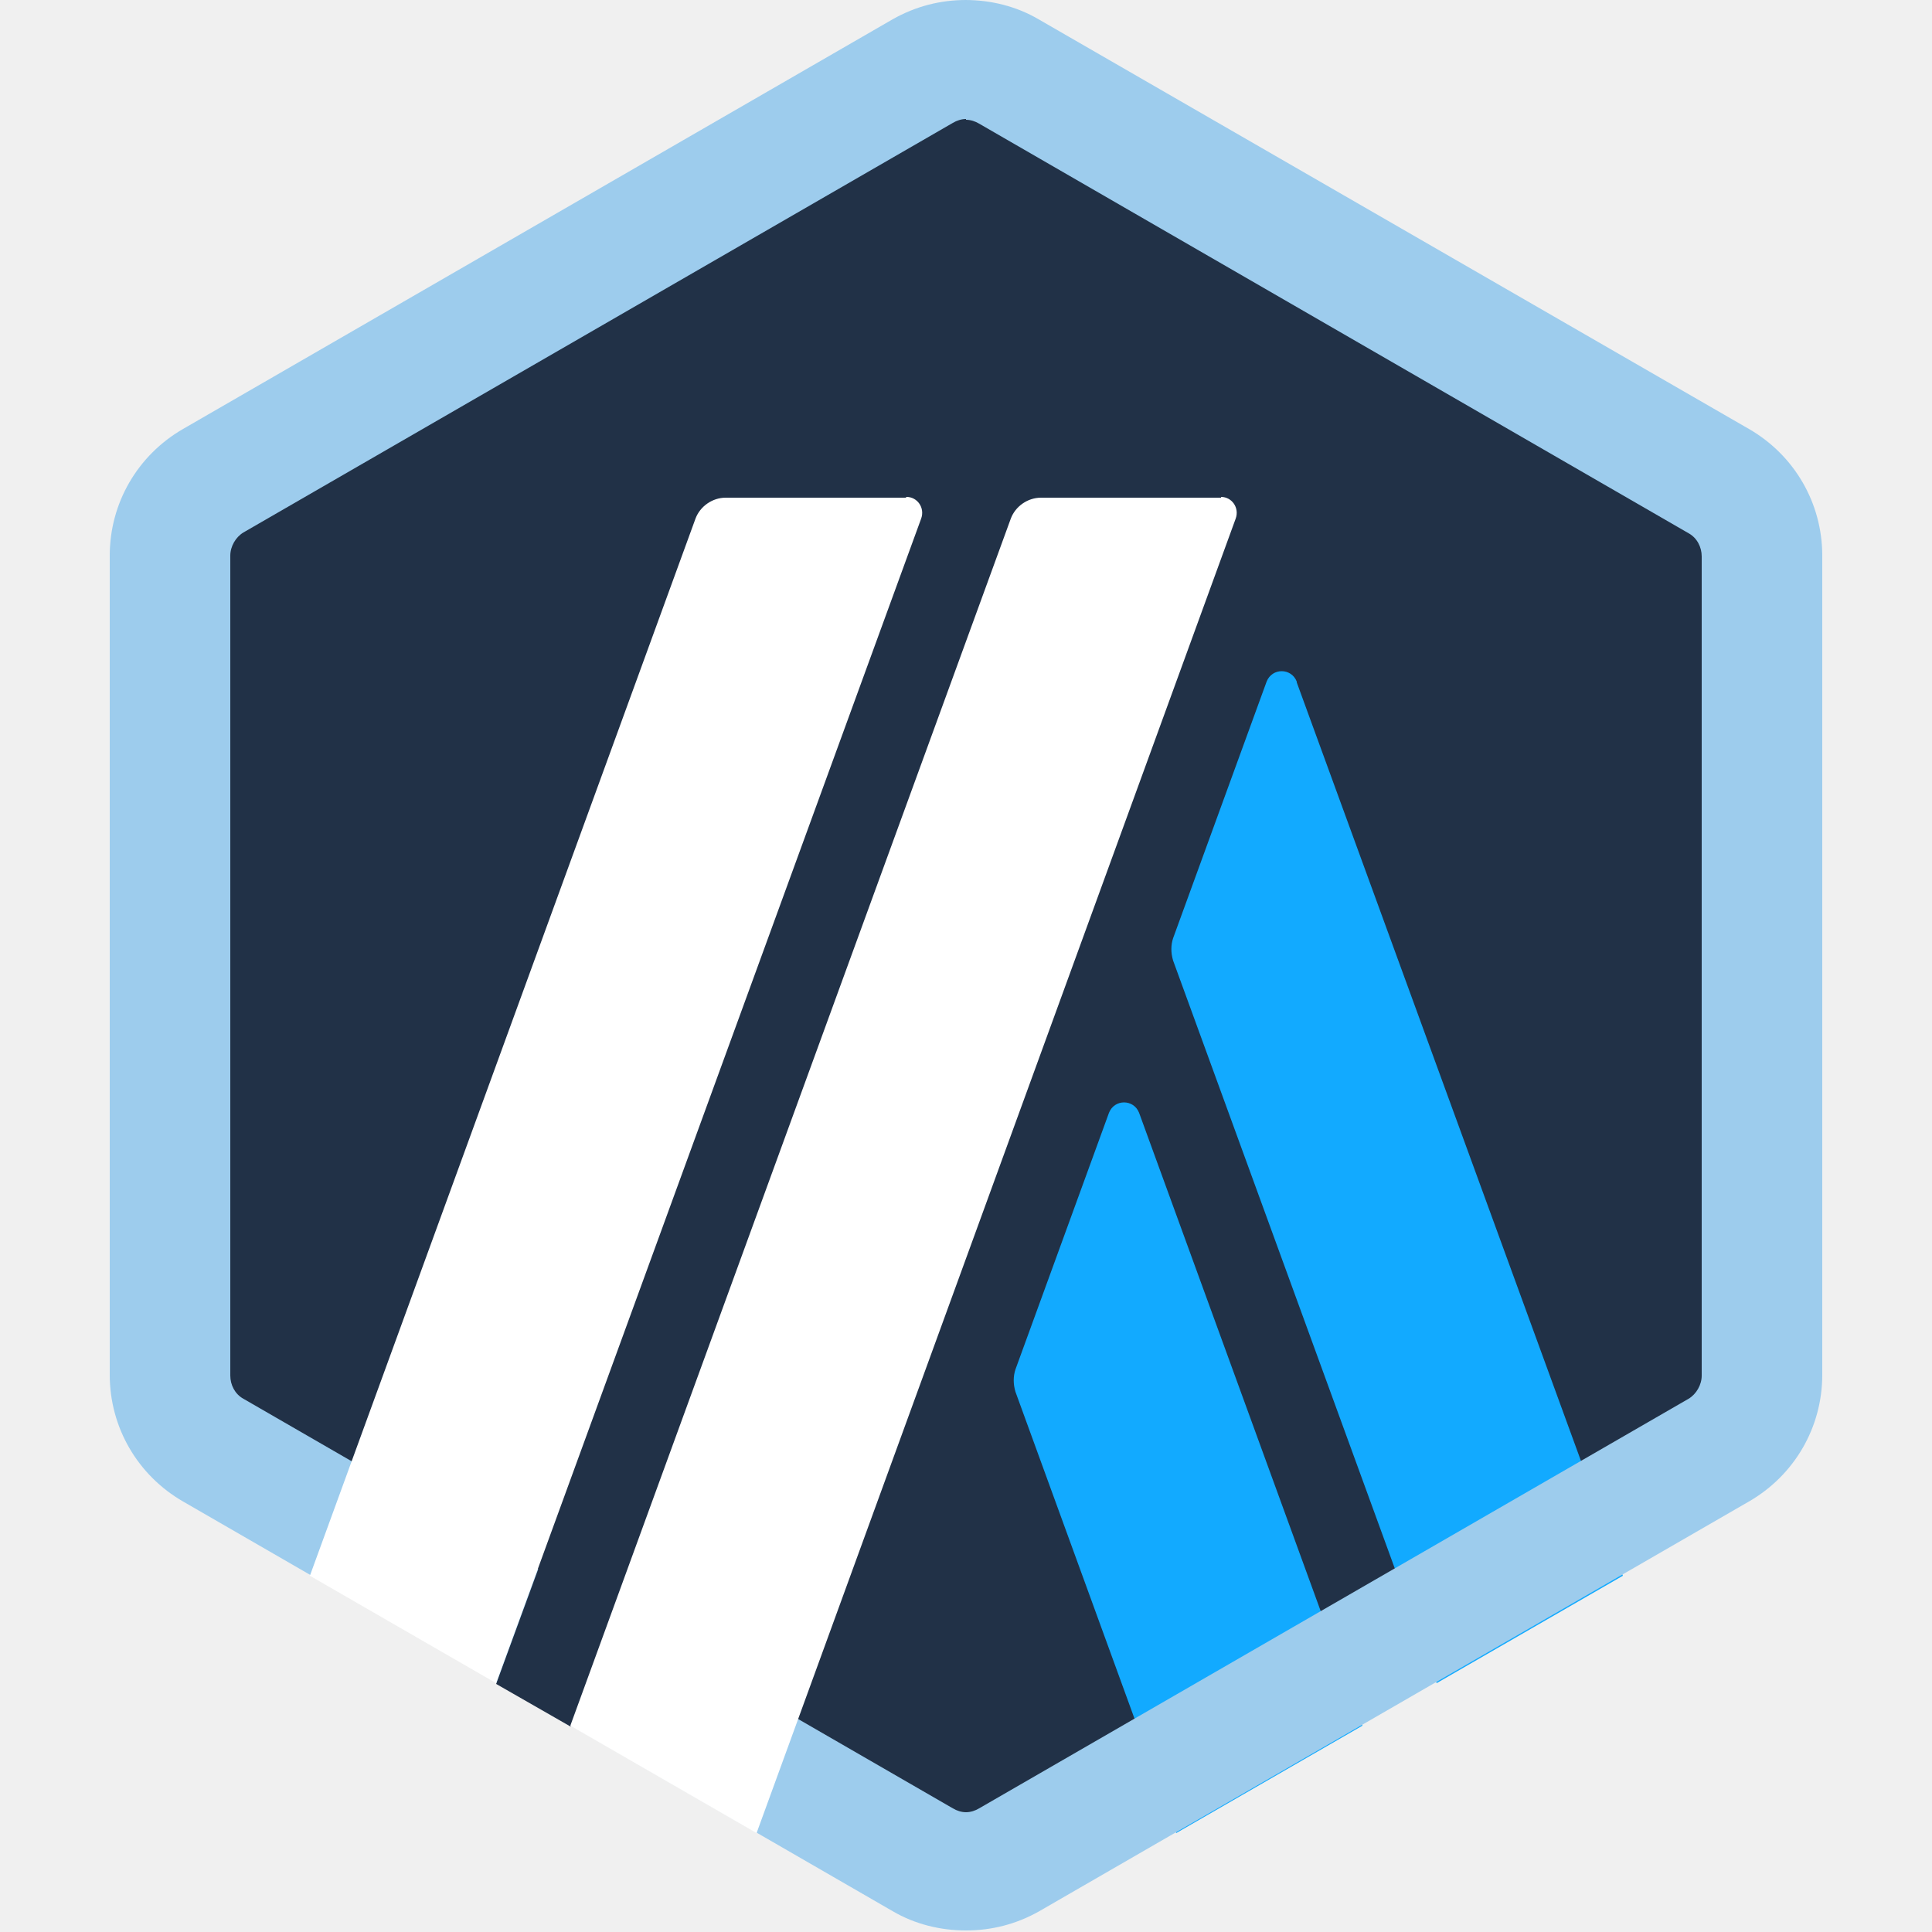
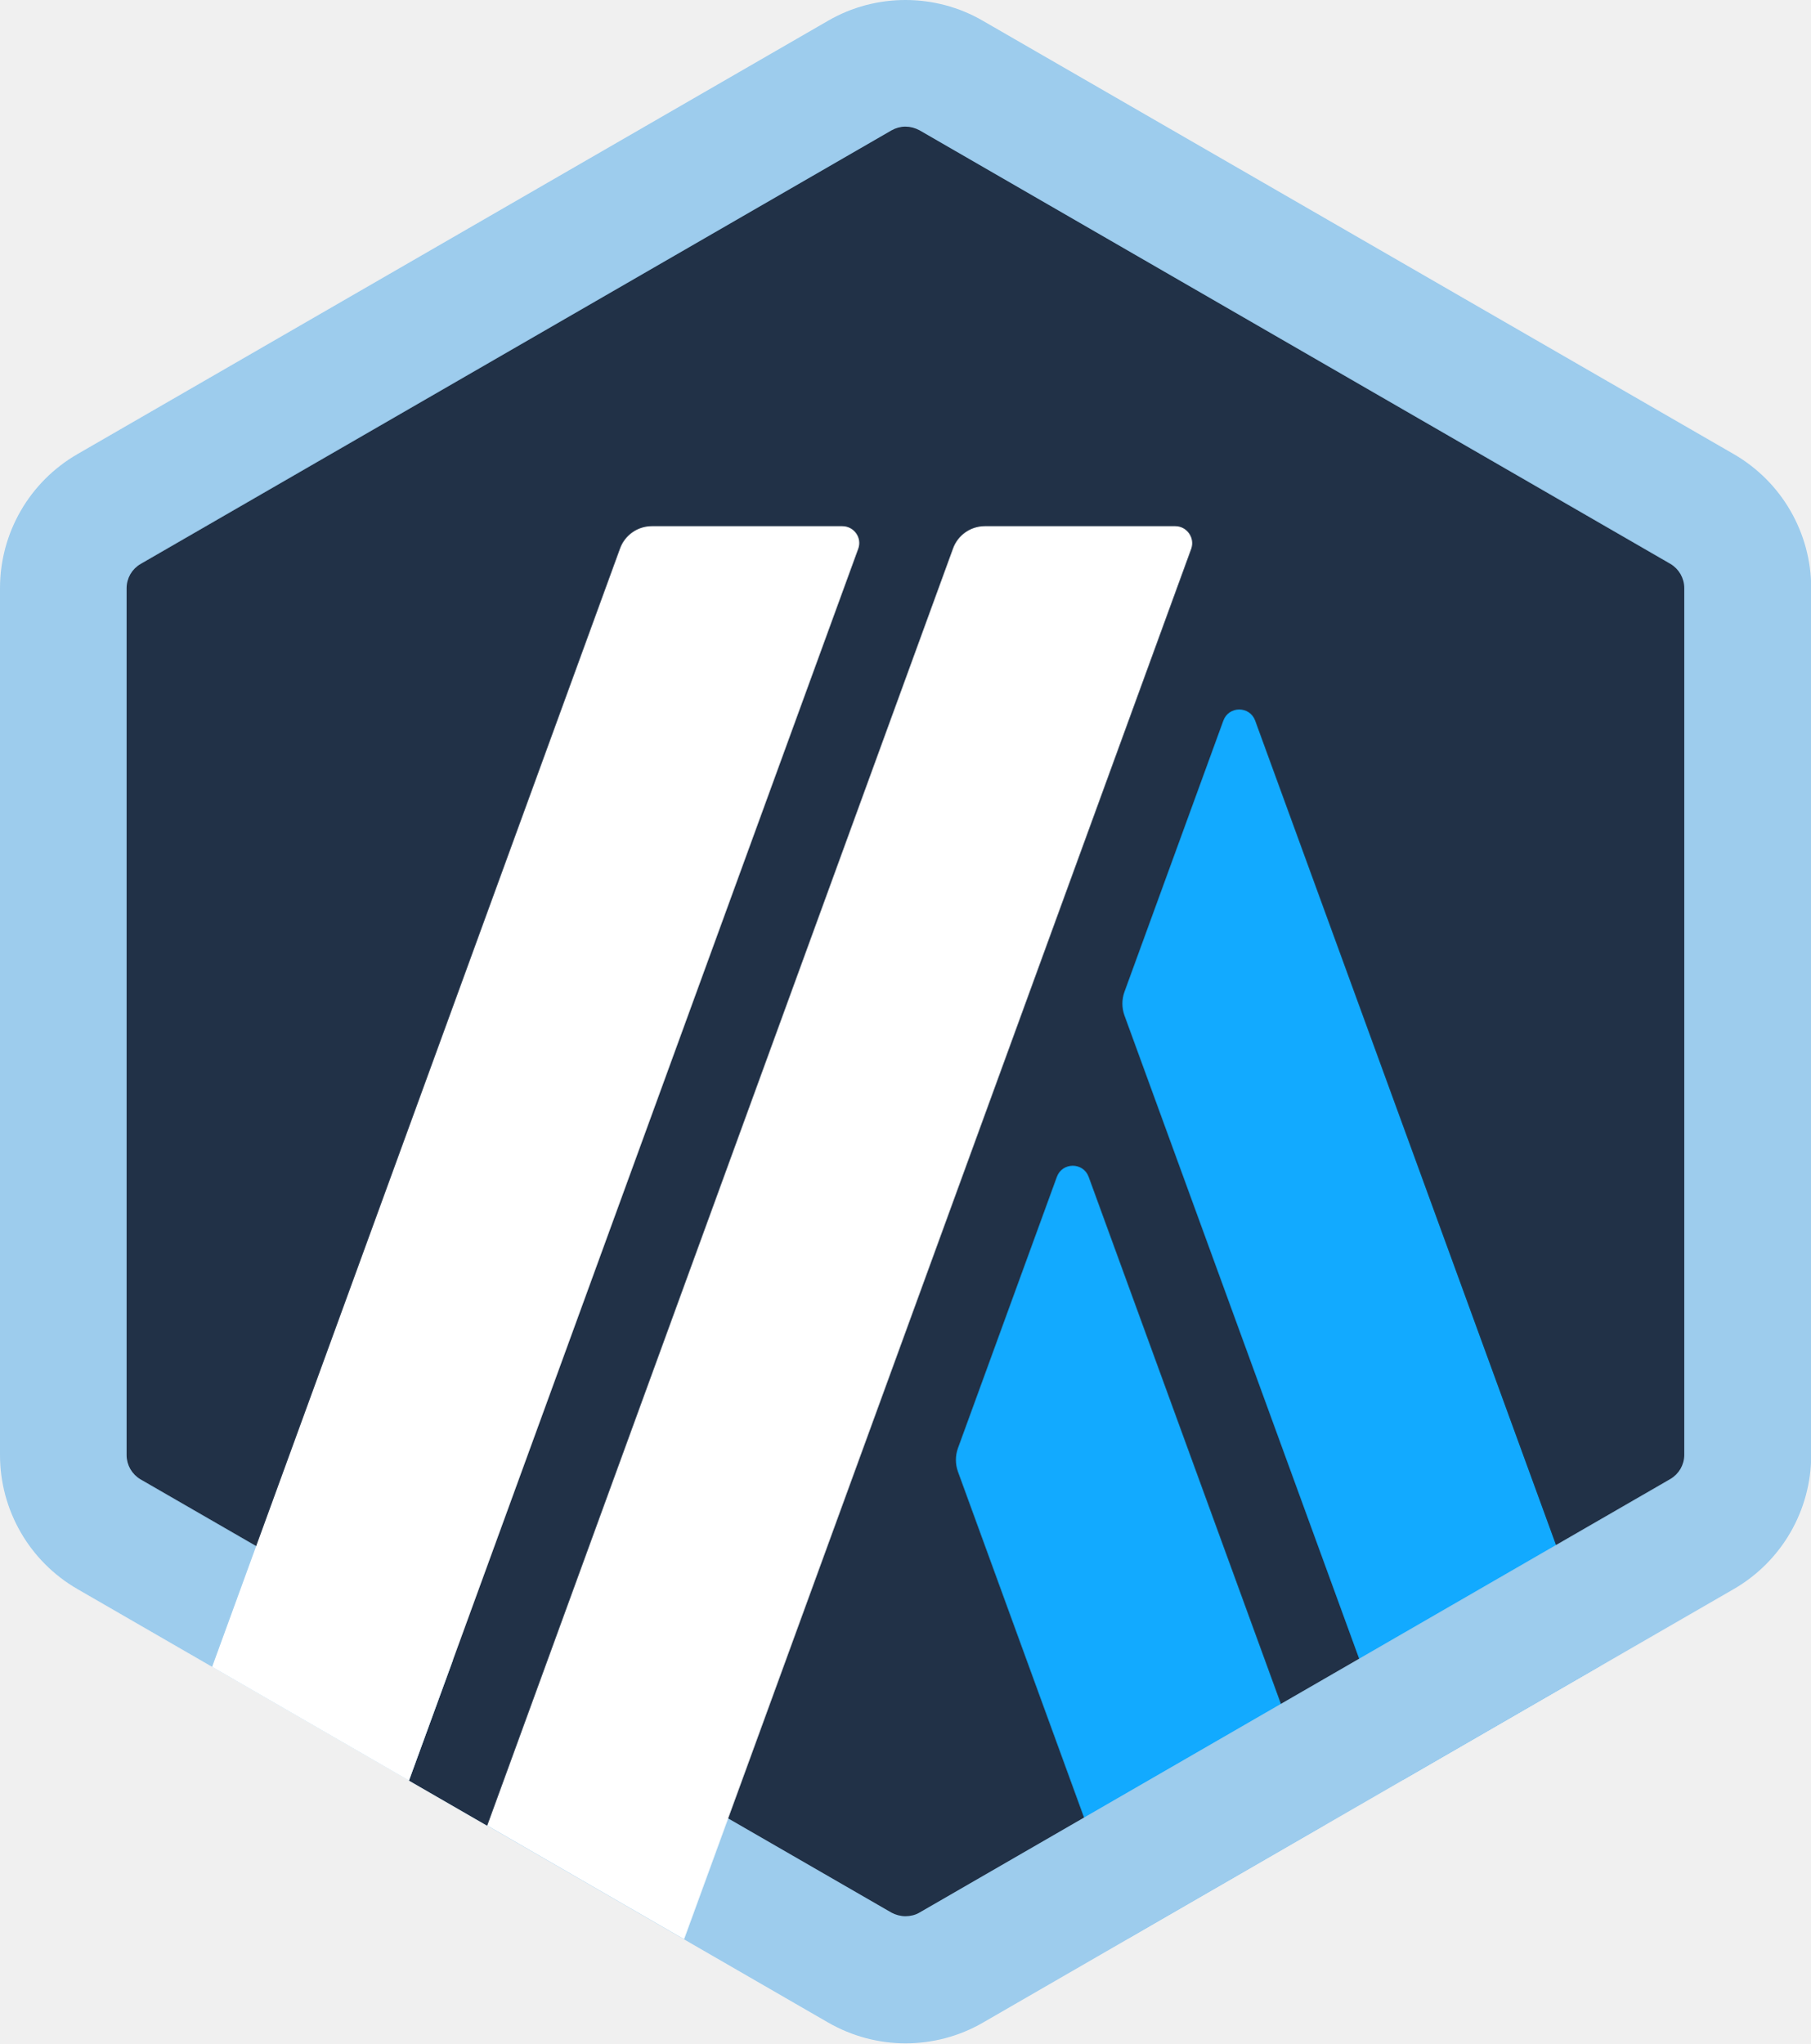
- <svg xmlns="http://www.w3.org/2000/svg" version="1.1" id="Layer_1" x="0px" y="0px" viewBox="0 0 2500 2500" style="enable-background:new 0 0 2500 2500;" xml:space="preserve">
+ <svg xmlns="http://www.w3.org/2000/svg" version="1.1" id="Layer_1" x="0px" y="0px" viewBox="0 0 1080 1218.5" style="enable-background:new 0 0 1080 1218.5;" xml:space="preserve">
  <style type="text/css">
- 	.st0{fill:none;}
- 	.st1{fill:#213147;}
- 	.st2{fill:#12AAFF;}
- 	.st3{fill:#9DCCED;}
- 	.st4{fill:#FFFFFF;}
+ 	.st0{fill:#213147;}
+ 	.st1{fill:#12AAFF;}
+ 	.st2{fill:#9DCCED;}
+ 	.st3{fill:#FFFFFF;}
</style>
-   <g id="Layer_x0020_1">
-     <g id="_2405588477232">
-       <rect class="st0" width="2500" height="2500" />
+   <g>
+     <path class="st0" d="M41,370.4v477.7c0,30.5,16.3,58.7,42.7,73.9l413.7,238.9c26.4,15.2,58.9,15.2,85.3,0L996.4,922   c26.4-15.2,42.7-43.4,42.7-73.9V370.4c0-30.5-16.3-58.7-42.7-73.9L582.7,57.6c-26.4-15.2-58.9-15.2-85.3,0L83.6,296.5   C57.2,311.7,41,339.9,41,370.4z" />
+     <g>
      <g>
        <g>
-           <path class="st1" d="M226,760v980c0,63,33,120,88,152l849,490c54,31,121,31,175,0l849-490c54-31,88-89,88-152V760      c0-63-33-120-88-152l-849-490c-54-31-121-31-175,0L314,608c-54,31-87,89-87,152H226z" />
-           <g>
-             <g>
-               <g>
-                 <path class="st2" d="M1435,1440l-121,332c-3,9-3,19,0,29l208,571l241-139l-289-793C1467,1422,1442,1422,1435,1440z" />
-               </g>
-               <g>
-                 <path class="st2" d="M1678,882c-7-18-32-18-39,0l-121,332c-3,9-3,19,0,29l341,935l241-139L1678,883V882z" />
-               </g>
-             </g>
-           </g>
-           <g>
-             <path class="st3" d="M1250,155c6,0,12,2,17,5l918,530c11,6,17,18,17,30v1060c0,12-7,24-17,30l-918,530c-5,3-11,5-17,5       s-12-2-17-5l-918-530c-11-6-17-18-17-30V719c0-12,7-24,17-30l918-530c5-3,11-5,17-5l0,0V155z M1250,0c-33,0-65,8-95,25L237,555       c-59,34-95,96-95,164v1060c0,68,36,130,95,164l918,530c29,17,62,25,95,25s65-8,95-25l918-530c59-34,95-96,95-164V719       c0-68-36-130-95-164L1344,25c-29-17-62-25-95-25l0,0H1250z" />
-           </g>
-           <polygon class="st1" points="642,2179 727,1947 897,2088 738,2234     " />
-           <g>
-             <path class="st4" d="M1172,644H939c-17,0-33,11-39,27L401,2039l241,139l550-1507c5-14-5-28-19-28L1172,644z" />
-             <path class="st4" d="M1580,644h-233c-17,0-33,11-39,27L738,2233l241,139l620-1701c5-14-5-28-19-28V644z" />
-           </g>
+           <path class="st1" d="M630.3,701.9l-59,161.8c-1.6,4.5-1.6,9.4,0,13.9L672.8,1156l117.4-67.8L649.3,701.9      C646.1,693,633.5,693,630.3,701.9z" />
+         </g>
+         <g>
+           <path class="st1" d="M748.6,429.8c-3.2-8.9-15.8-8.9-19,0l-59,161.8c-1.6,4.5-1.6,9.4,0,13.9l166.3,455.8l117.4-67.8      L748.6,429.8z" />
        </g>
      </g>
    </g>
+     <path class="st2" d="M540,75.5c2.9,0,5.8,0.8,8.4,2.2l447.7,258.5c5.2,3,8.4,8.6,8.4,14.5v516.9c0,6-3.2,11.5-8.4,14.5   l-447.7,258.5c-2.5,1.5-5.5,2.2-8.4,2.2c-2.9,0-5.8-0.8-8.4-2.2L83.9,882.3c-5.2-3-8.4-8.6-8.4-14.5V350.8c0-6,3.2-11.5,8.4-14.5   L531.6,77.8C534.2,76.3,537.1,75.5,540,75.5 M540,0c-15.9,0-31.9,4.1-46.2,12.4L46.2,270.8c-28.6,16.5-46.2,47-46.2,80v516.9   c0,33,17.6,63.5,46.2,80l447.7,258.5c14.3,8.2,30.2,12.4,46.2,12.4c15.9,0,31.9-4.1,46.2-12.4l447.7-258.5   c28.6-16.5,46.2-47,46.2-80V350.8c0-33-17.6-63.5-46.2-80L586.2,12.4C571.9,4.1,555.9,0,540,0L540,0z" />
+     <polygon class="st0" points="243.9,1061.9 285.1,949.1 368,1018 290.5,1088.8  " />
+     <g>
+       <path class="st3" d="M502.3,313.8H388.8c-8.5,0-16.1,5.3-19,13.3l-243.3,667l117.4,67.8l267.9-734.5    C514.3,320.8,509.4,313.8,502.3,313.8z" />
+       <path class="st3" d="M700.9,313.8H587.4c-8.5,0-16.1,5.3-19,13.3l-277.8,761.6l117.4,67.8l302.4-829.1    C712.8,320.8,707.9,313.8,700.9,313.8z" />
+     </g>
  </g>
</svg>
